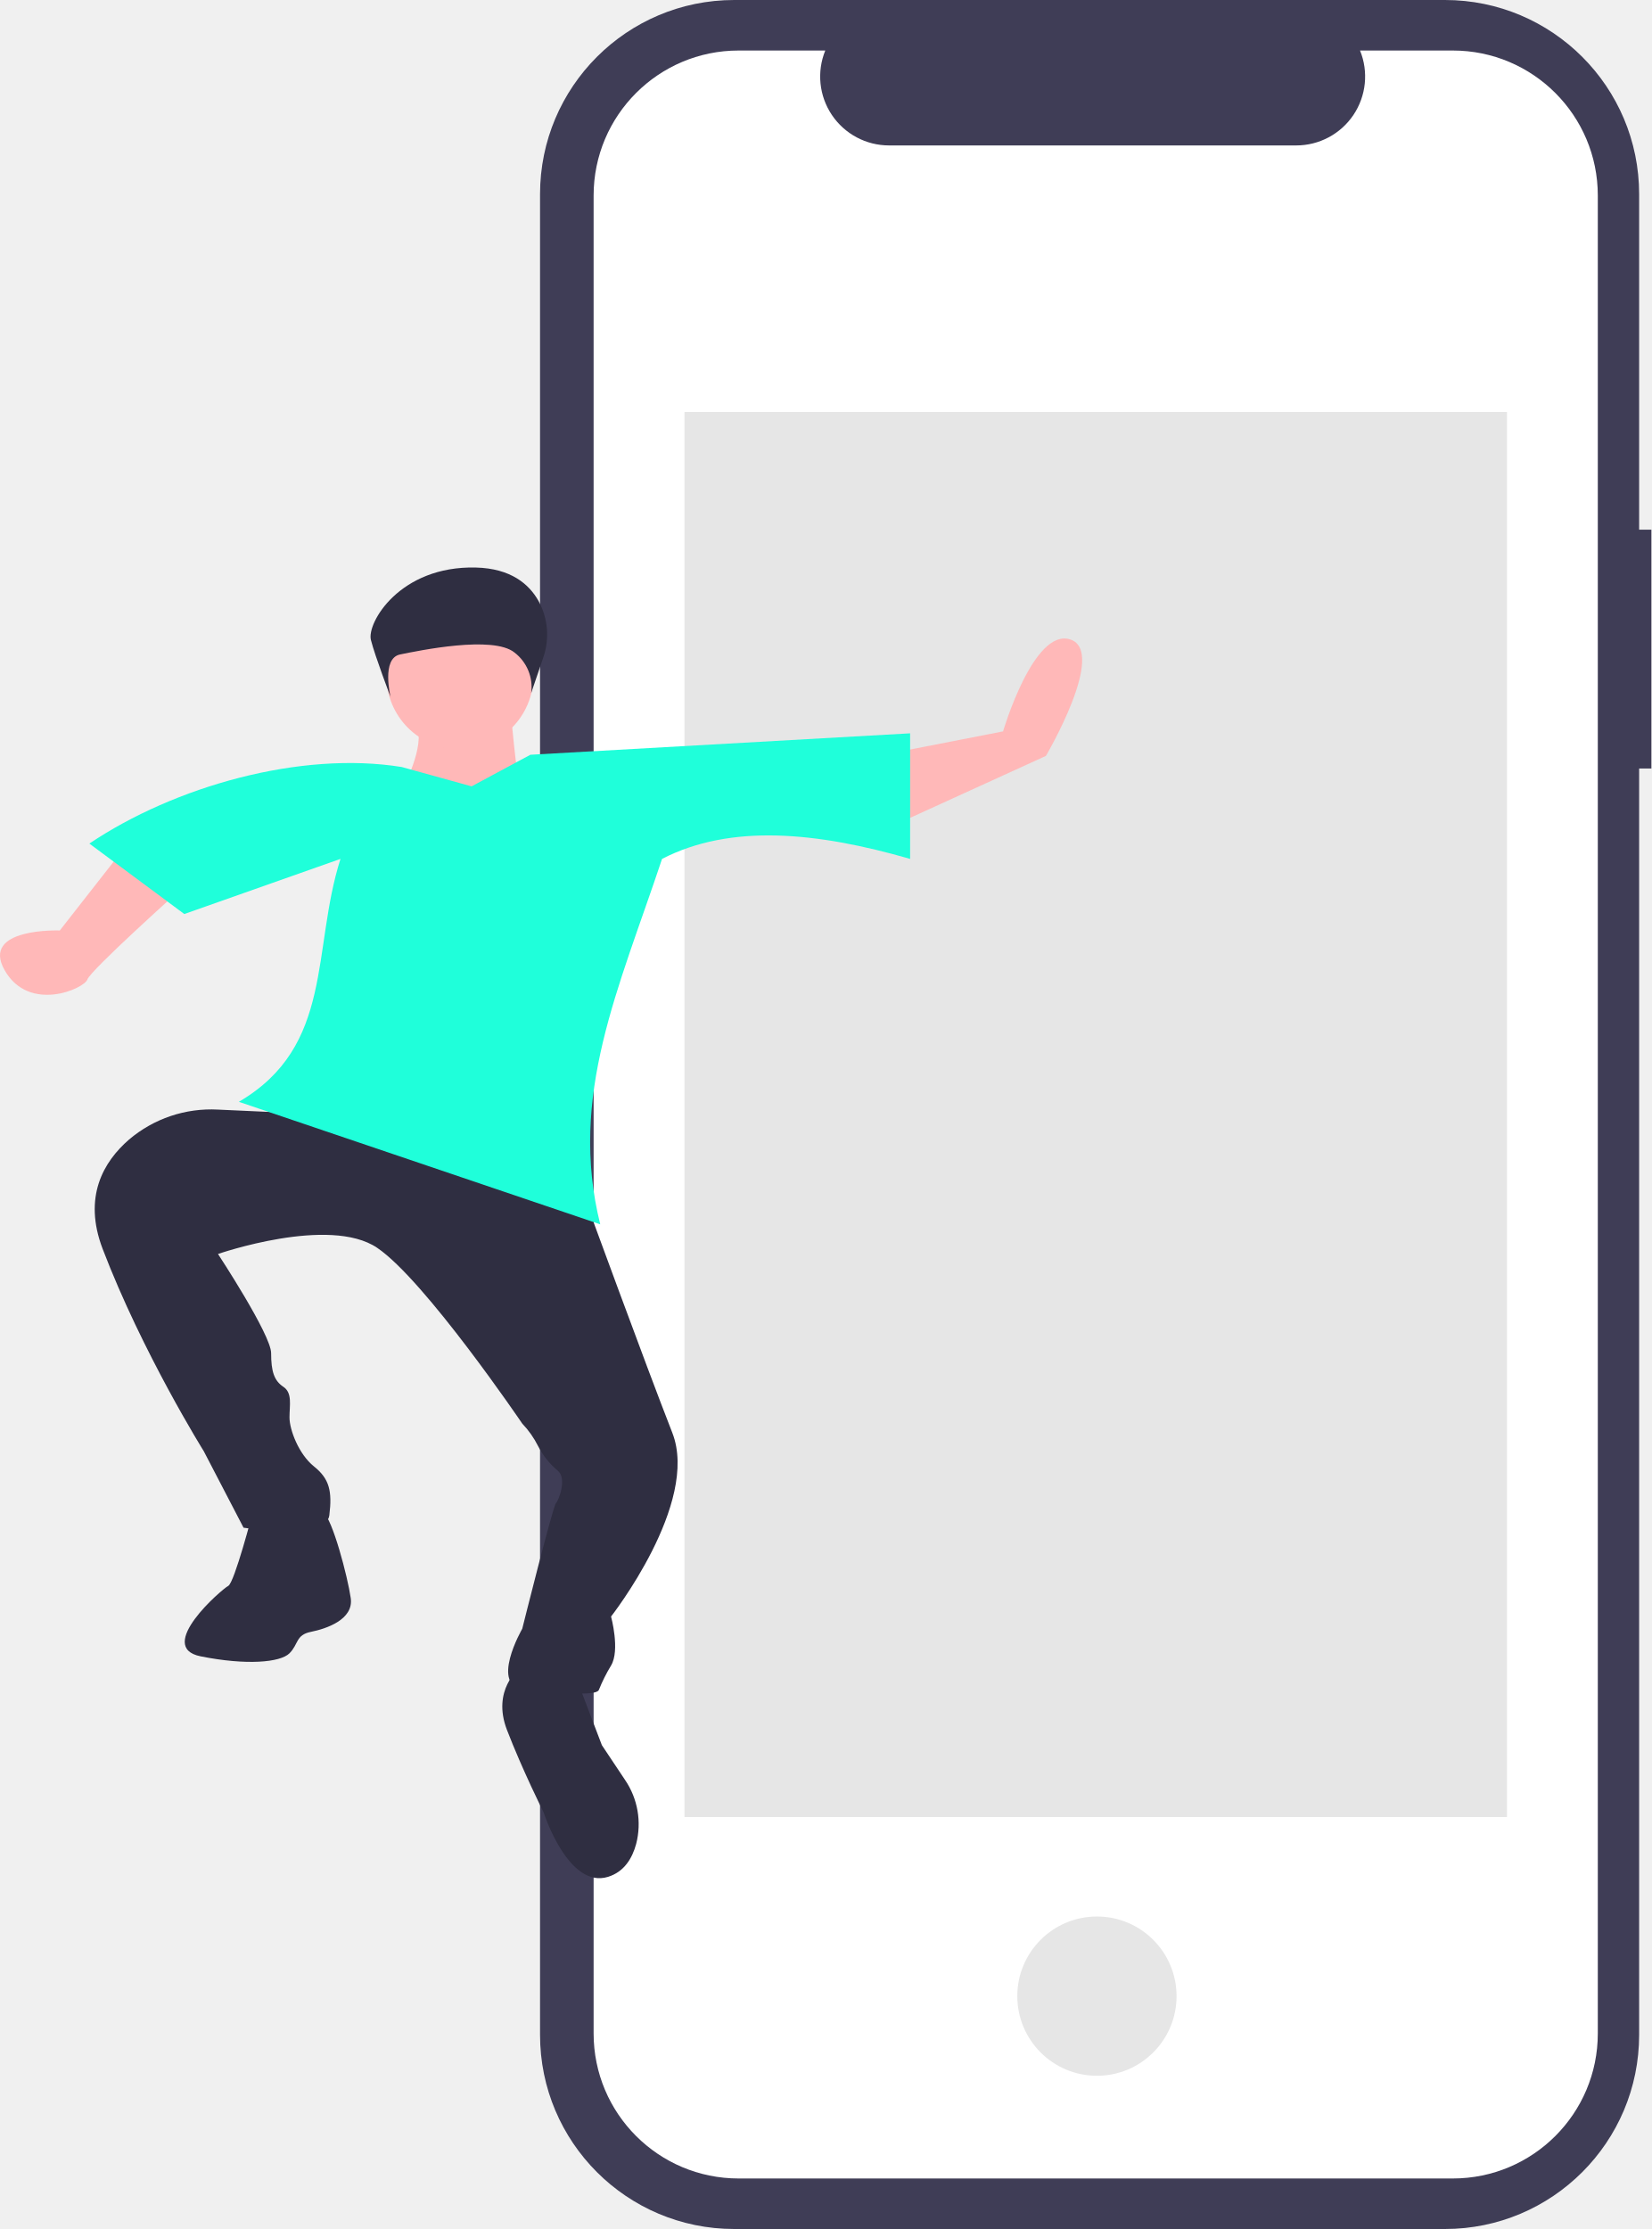
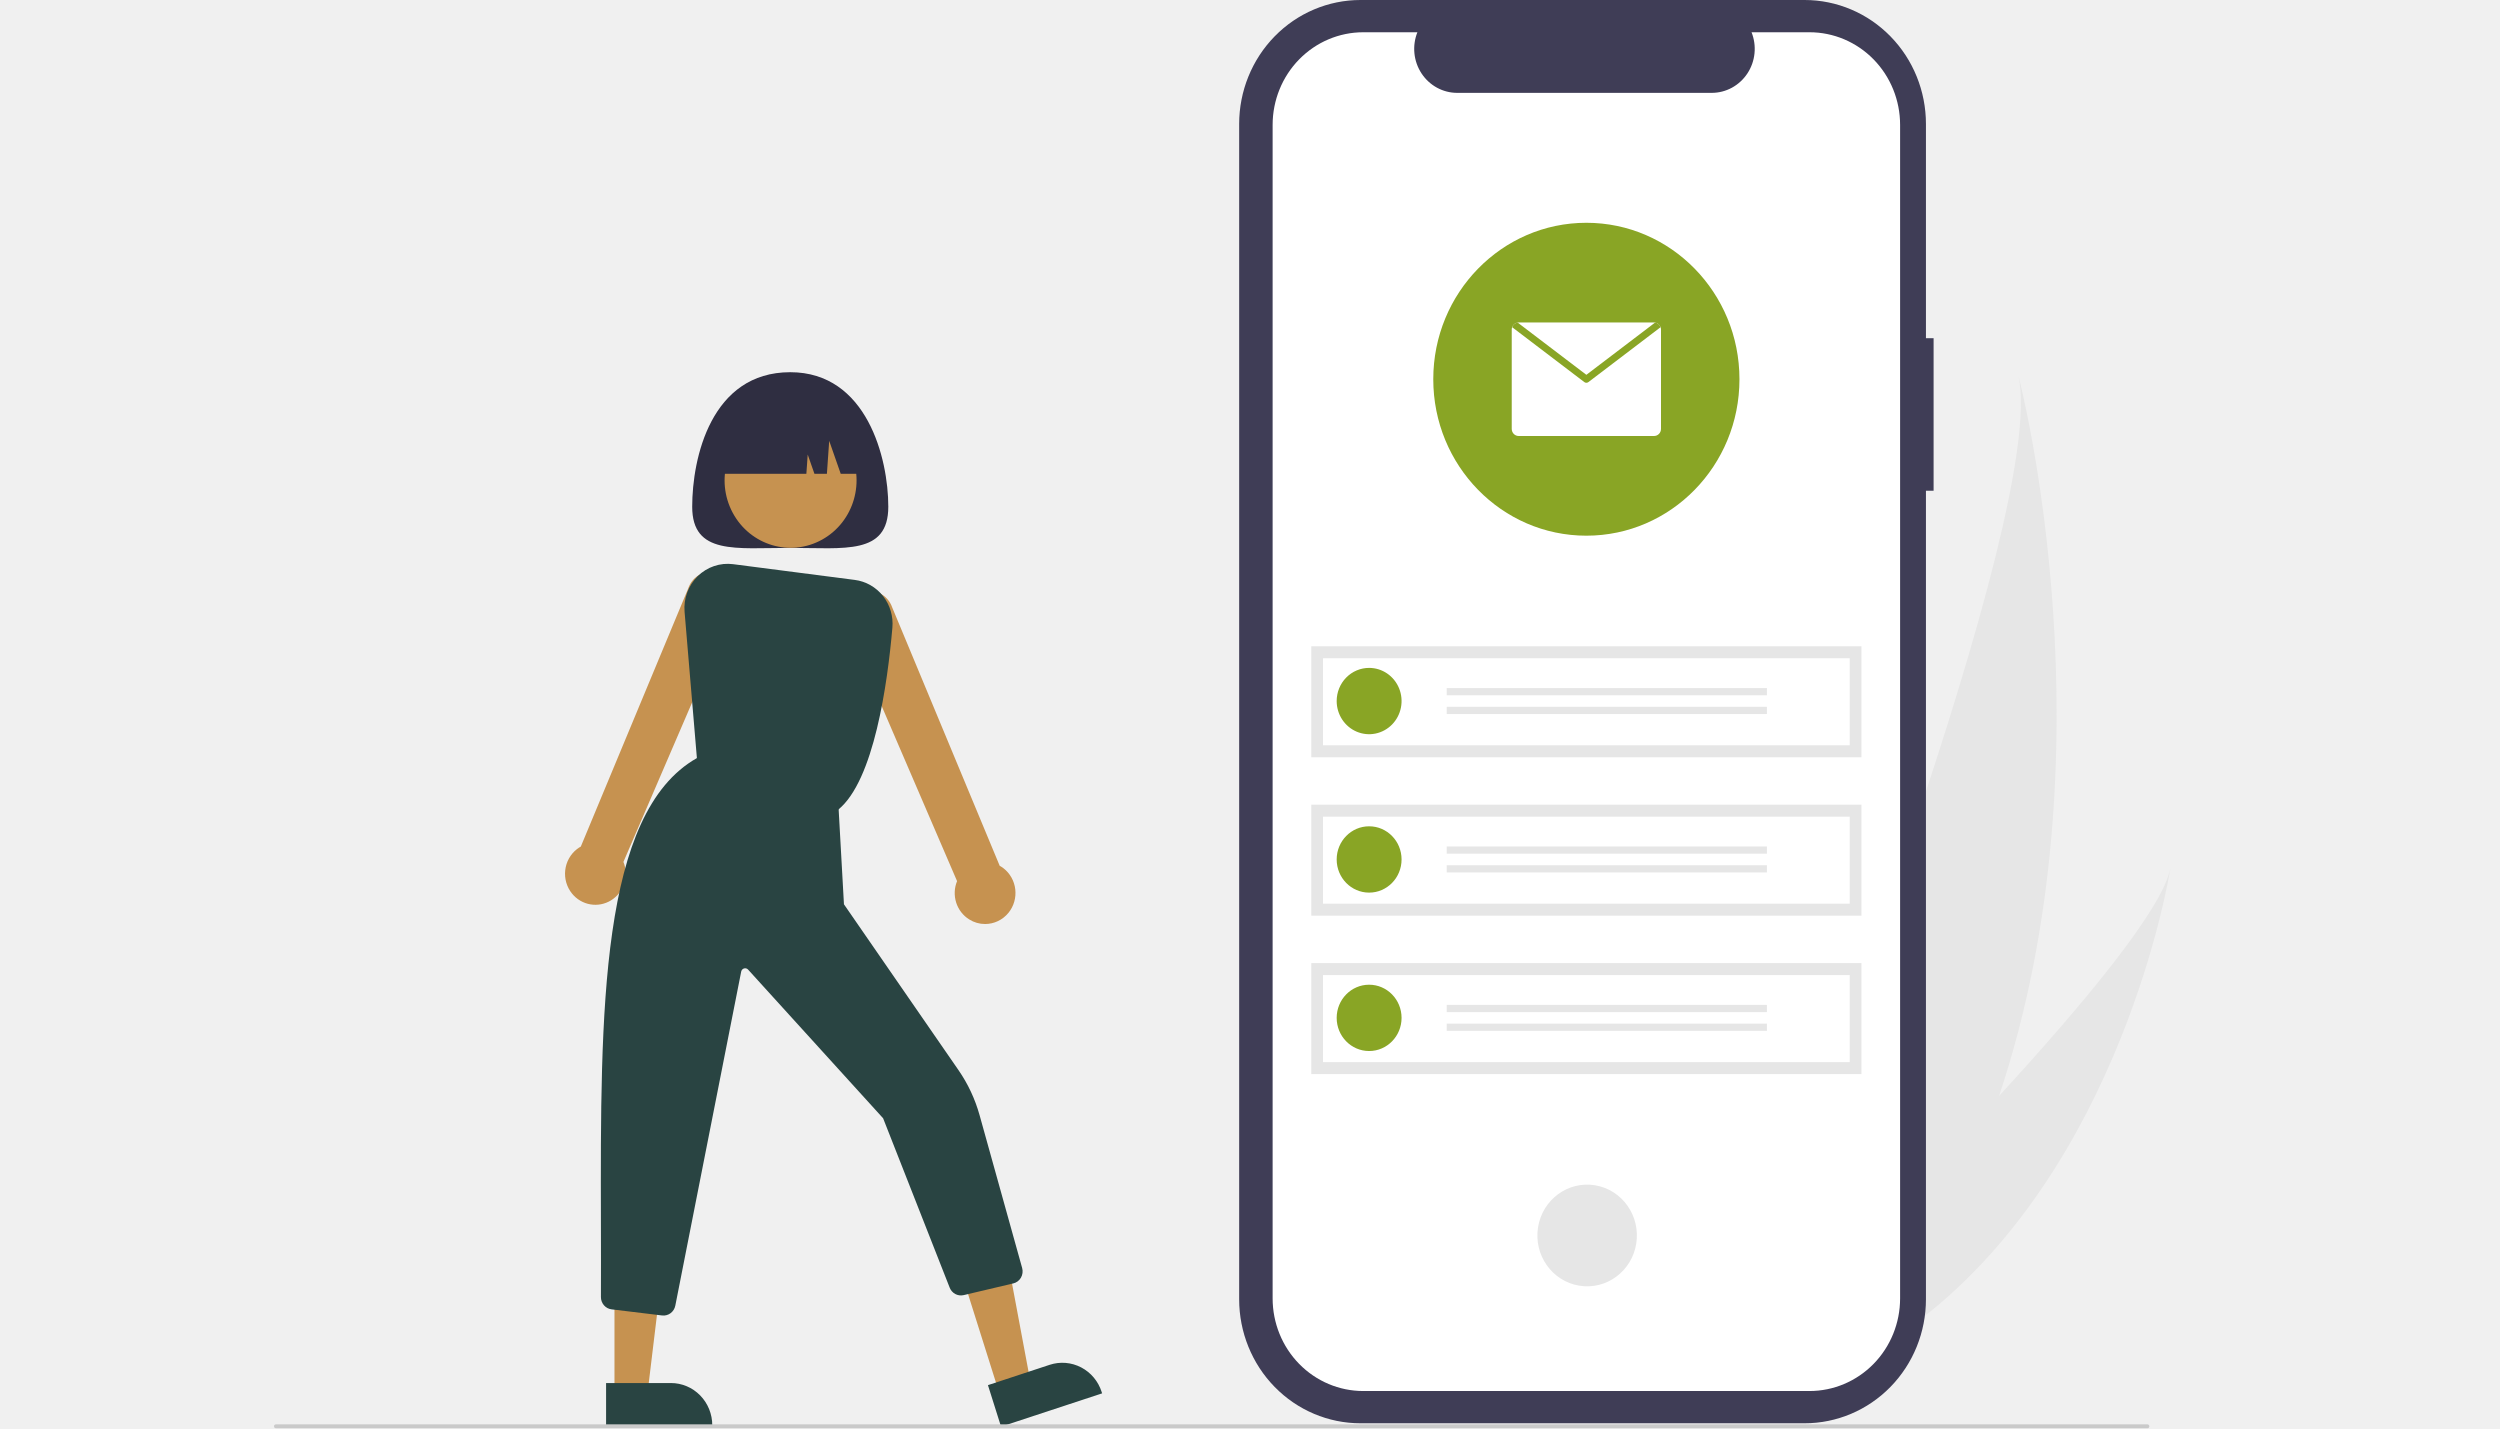
- <svg xmlns="http://www.w3.org/2000/svg" id="a4ebeec9-970d-40c3-b86c-968ee0d4742d" data-name="Layer 1" width="539.228" height="727.778" viewBox="0 0 539.228 727.778">
-   <path d="M869.614,259.058h-3.999V149.513A63.402,63.402,0,0,0,802.214,86.111H570.127a63.402,63.402,0,0,0-63.402,63.402V750.487A63.402,63.402,0,0,0,570.127,813.889H802.213a63.402,63.402,0,0,0,63.402-63.402V337.034h3.999Z" transform="translate(-330.3859 -86.11098)" fill="#3f3d56" />
-   <path d="M804.772,102.606h-30.295a22.495,22.495,0,0,1-20.827,30.991H620.69a22.495,22.495,0,0,1-20.827-30.991H571.567a47.348,47.348,0,0,0-47.348,47.348V750.046a47.348,47.348,0,0,0,47.348,47.348H804.772a47.348,47.348,0,0,0,47.348-47.348h0V149.954A47.348,47.348,0,0,0,804.772,102.606Z" transform="translate(-330.3859 -86.11098)" fill="#fff" />
-   <rect x="223.5" y="134.488" width="268.567" height="458.802" fill="#e6e6e6" />
-   <path d="M463.69,318.083c12.311,10.259-12.311,42.178-12.311,42.178s58.477,2.28,53.86,2.28-8.464-48.447-8.464-48.447S451.379,307.823,463.69,318.083Z" transform="translate(-330.3859 -86.11098)" fill="#ffb8b8" />
-   <path d="M439.915,447.914l53,19,29,12s19,52,28,75-20,60-20,60,3,11,0,16a54.36,54.36,0,0,0-4,8c-1,2-12,1-24,0s-1-20-1-20,10-40,11-41c.934-.934,3.612-7.973.704-10.528a25.95,25.95,0,0,1-6.537-8.13,30.091,30.091,0,0,0-5.167-7.342s-31.695-46.741-47.347-57.37-52,2-52,2,17.347,26.37,17.347,32.37,1,9,4,11,2,6,2,10,3,12,8,16,6,8,5,16-28,4-28,4l-13-25s-20-32-33-66c-6.5-17,.25-28.5,8.625-35.75A41.391,41.391,0,0,1,401.56,448.4l47.007,2.144-33.653-9.63Z" transform="translate(-330.3859 -86.11098)" fill="#2f2e41" />
-   <path d="M614.915,358.914l57-26s20-34,8-38-22,30-22,30l-41,8Z" transform="translate(-330.3859 -86.11098)" fill="#ffb8b8" />
-   <path d="M388.915,376.914s-29,26-30,29-19,11-27-3,18-13,18-13l18-23Z" transform="translate(-330.3859 -86.11098)" fill="#ffb8b8" />
-   <path d="M359.567,361.544l31,23,51-18c-9.479,29.678-2.052,61.109-33.188,79.315l118,40c-10.444-42.049,6.05-76.858,20.188-119.315,22.395-11.541,50.484-8.811,81,0v-41l-124,7-19.188,10.315L461.567,336.544C428.546,331.191,387.289,342.89,359.567,361.544Z" transform="translate(-330.3859 -86.11098)" fill="#1fffda" />
-   <path d="M435.915,579.914c3,2,8,21,9,28s-8,10-13,11-4,4-7,7-14,4-29,1,7-22,9-23,8-24,8-24S432.915,577.914,435.915,579.914Z" transform="translate(-330.3859 -86.11098)" fill="#2f2e41" />
-   <path d="M518.915,634.914l8,21,7.564,11.346a25.696,25.696,0,0,1,3.632,20.91c-1.274,4.689-3.915,9.119-9.196,10.744-13,4-21-21-21-21s-7-14-12-27,4-20,4-20Z" transform="translate(-330.3859 -86.11098)" fill="#2f2e41" />
-   <circle cx="150.175" cy="220.662" r="23.996" fill="#ffb8b8" />
-   <path d="M507.763,300.843a22.827,22.827,0,0,0-1.548-18.547c-3.082-5.466-9.018-10.591-20.43-10.88-24.898-.631-35.688,18.142-34.285,23.647s6.422,18.603,6.422,18.603-3.112-12.612,3.112-13.873,30.345-6.306,37.348-.631a14.233,14.233,0,0,1,5.447,13.243Z" transform="translate(-330.3859 -86.11098)" fill="#2f2e41" />
-   <circle cx="358.182" cy="651.748" r="26" fill="#e6e6e6" />
+ <svg xmlns="http://www.w3.org/2000/svg" width="1143" height="653" viewBox="0 0 1143 653" fill="none">
+   <path d="M913.993 501.033C902.738 534.757 887.112 568.078 865.782 599.308C865.31 600.012 864.83 600.7 864.346 601.401L800.391 581.374C800.668 580.698 800.97 579.941 801.292 579.114C820.578 530.349 936.587 233.122 922.826 171.772C924.127 176.807 966.681 343.394 913.993 501.033Z" fill="#E6E6E6" />
+   <path d="M878.121 603.171C877.353 603.783 876.562 604.387 875.764 604.976L827.786 589.952C828.348 589.404 829.002 588.757 829.756 588.027C842.066 575.889 878.631 539.527 913.994 501.033C951.997 459.668 988.62 415.849 992.297 396.99C991.617 401.29 970.102 532.129 878.121 603.171Z" fill="#E6E6E6" />
+   <path d="M884.041 154.635H880.542V56.688C880.542 41.653 874.697 27.234 864.295 16.603C853.892 5.972 839.783 0 825.072 0H622.014C607.302 0 593.193 5.972 582.791 16.603C572.388 27.234 566.544 41.653 566.544 56.688V594.035C566.544 609.069 572.388 623.488 582.791 634.119C593.193 644.75 607.302 650.722 622.014 650.722H825.071C839.782 650.722 853.891 644.75 864.294 634.119C874.697 623.488 880.541 609.069 880.541 594.035V224.355H884.04L884.041 154.635Z" fill="#3F3D56" />
+   <path d="M827.31 14.747H800.804C802.023 17.801 802.489 21.115 802.16 24.396C801.831 27.678 800.717 30.826 798.917 33.565C797.116 36.303 794.685 38.546 791.836 40.097C788.987 41.648 785.809 42.459 782.581 42.459H666.252C663.025 42.459 659.847 41.648 656.999 40.097C654.15 38.545 651.719 36.302 649.919 33.565C648.119 30.827 647.005 27.679 646.676 24.398C646.346 21.117 646.812 17.803 648.03 14.749H623.27C612.283 14.749 601.747 19.21 593.978 27.149C586.209 35.089 581.844 45.857 581.844 57.085V57.085V593.64C581.844 604.868 586.209 615.637 593.978 623.576C601.747 631.515 612.283 635.976 623.27 635.976H827.302C838.288 635.976 848.825 631.515 856.594 623.576C864.363 615.637 868.727 604.868 868.727 593.64V593.64V57.082C868.727 45.854 864.363 35.086 856.594 27.146C848.825 19.207 838.288 14.747 827.302 14.747V14.747L827.31 14.747Z" fill="white" />
+   <path d="M748.094 568.582C750.107 555.908 741.685 543.967 729.284 541.911C716.883 539.854 705.198 548.461 703.186 561.134C701.174 573.808 709.595 585.749 721.996 587.805C734.398 589.862 746.082 581.255 748.094 568.582Z" fill="#E6E6E6" />
+   <path d="M851.052 295.473H599.52V346.225H851.052V295.473Z" fill="#E6E6E6" />
+   <path d="M604.882 340.746H845.691V300.957H604.882V340.746Z" fill="white" />
+   <path d="M625.962 305.361C628.896 305.361 631.764 306.25 634.204 307.916C636.643 309.581 638.545 311.949 639.668 314.719C640.79 317.489 641.084 320.537 640.512 323.478C639.939 326.419 638.527 329.12 636.452 331.24C634.377 333.36 631.734 334.804 628.856 335.389C625.979 335.974 622.996 335.674 620.286 334.526C617.575 333.379 615.258 331.436 613.628 328.943C611.998 326.45 611.128 323.519 611.128 320.521C611.128 318.53 611.512 316.558 612.257 314.719C613.003 312.88 614.096 311.209 615.473 309.801C616.851 308.393 618.486 307.276 620.286 306.515C622.085 305.753 624.014 305.361 625.962 305.361Z" fill="#89A525" />
+   <path d="M807.84 314.588H661.435V317.884H807.84V314.588Z" fill="#E6E6E6" />
+   <path d="M807.84 323.156H661.435V326.452H807.84V323.156Z" fill="#E6E6E6" />
+   <path d="M851.052 367.898H599.52V418.649H851.052V367.898Z" fill="#E6E6E6" />
+   <path d="M604.882 413.17H845.691V373.381H604.882V413.17Z" fill="white" />
+   <path d="M625.962 408.105C634.155 408.105 640.797 401.317 640.797 392.945C640.797 384.572 634.155 377.785 625.962 377.785C617.77 377.785 611.128 384.572 611.128 392.945C611.128 401.317 617.77 408.105 625.962 408.105Z" fill="#89A525" />
+   <path d="M807.84 387.012H661.435V390.308H807.84V387.012Z" fill="#E6E6E6" />
+   <path d="M807.84 395.581H661.435V398.876H807.84V395.581Z" fill="#E6E6E6" />
+   <path d="M851.052 440.322H599.52V491.073H851.052V440.322Z" fill="#E6E6E6" />
+   <path d="M604.882 485.594H845.691V445.806H604.882V485.594Z" fill="white" />
+   <path d="M625.962 480.529C634.155 480.529 640.797 473.742 640.797 465.369C640.797 456.997 634.155 450.209 625.962 450.209C617.77 450.209 611.128 456.997 611.128 465.369C611.128 473.742 617.77 480.529 625.962 480.529Z" fill="#89A525" />
+   <path d="M807.84 459.437H661.435V462.732H807.84V459.437Z" fill="#E6E6E6" />
+   <path d="M807.84 468.005H661.435V471.301H807.84V468.005Z" fill="#E6E6E6" />
+   <path d="M725.286 244.917C763.942 244.917 795.28 212.892 795.28 173.387C795.28 133.882 763.942 101.857 725.286 101.857C686.629 101.857 655.292 133.882 655.292 173.387C655.292 212.892 686.629 244.917 725.286 244.917Z" fill="#89A525" />
+   <path d="M759.408 150.681V196.094C759.408 196.52 759.326 196.942 759.166 197.335C759.007 197.729 758.773 198.087 758.478 198.388C758.184 198.689 757.834 198.928 757.449 199.091C757.063 199.254 756.651 199.338 756.234 199.338H694.338C693.921 199.338 693.509 199.254 693.123 199.091C692.738 198.928 692.388 198.689 692.093 198.388C691.799 198.087 691.565 197.729 691.405 197.335C691.246 196.942 691.164 196.52 691.164 196.094V150.681C691.162 150.31 691.227 149.941 691.355 149.594C691.544 149.04 691.879 148.549 692.323 148.176C692.766 147.803 693.301 147.561 693.87 147.477C694.025 147.451 694.181 147.438 694.338 147.437H756.234C756.391 147.438 756.547 147.451 756.702 147.477C757.27 147.561 757.806 147.803 758.249 148.176C758.693 148.549 759.028 149.04 759.217 149.594C759.345 149.941 759.41 150.31 759.408 150.681V150.681Z" fill="white" />
+   <path d="M759.217 149.594L726.23 174.685C725.958 174.895 725.627 175.009 725.286 175.009C724.945 175.009 724.613 174.895 724.341 174.685L691.354 149.594C691.544 149.04 691.879 148.549 692.323 148.176C692.766 147.803 693.301 147.561 693.87 147.477L725.286 171.368L756.702 147.477C757.27 147.561 757.805 147.803 758.249 148.176C758.693 148.549 759.027 149.04 759.217 149.594V149.594Z" fill="#89A525" />
+   <path d="M316.476 231.672C316.476 253.853 336.546 250.498 361.304 250.498C386.061 250.498 406.131 253.853 406.131 231.672C406.131 209.49 396.327 170.171 361.304 170.171C325.073 170.171 316.476 209.49 316.476 231.672Z" fill="#2F2E41" />
+   <path d="M456.852 636.865L471.183 632.144L460.185 573.409L439.034 580.377L456.852 636.865Z" fill="#C69250" />
+   <path d="M451.688 633.288L479.911 623.991L479.912 623.991C482.274 623.213 484.762 622.918 487.236 623.123C489.709 623.328 492.119 624.028 494.327 625.185C496.536 626.342 498.5 627.932 500.107 629.864C501.714 631.796 502.933 634.033 503.694 636.447L503.883 637.044L457.675 652.266L451.688 633.288Z" fill="#294442" />
+   <path d="M280.941 637.35L295.998 637.349L303.161 577.998L280.938 577.999L280.941 637.35Z" fill="#C69250" />
+   <path d="M277.101 632.326L306.753 632.325H306.754C309.236 632.325 311.693 632.824 313.986 633.795C316.278 634.765 318.362 636.188 320.116 637.981C321.871 639.774 323.263 641.903 324.213 644.246C325.162 646.589 325.651 649.1 325.651 651.636V652.264L277.102 652.266L277.101 632.326Z" fill="#294442" />
+   <path d="M261.503 408.514C260.312 407.039 259.425 405.333 258.895 403.499C258.366 401.665 258.204 399.74 258.421 397.84C258.638 395.941 259.228 394.106 260.156 392.445C261.084 390.784 262.331 389.332 263.822 388.177C264.369 387.756 264.946 387.379 265.55 387.049L314.665 269C315.144 267.581 315.893 266.274 316.87 265.153C317.847 264.032 319.031 263.12 320.354 262.469C321.678 261.819 323.114 261.443 324.581 261.363C326.047 261.283 327.514 261.5 328.898 262.003C330.282 262.506 331.554 263.284 332.642 264.292C333.73 265.3 334.612 266.519 335.236 267.877C335.86 269.236 336.215 270.707 336.28 272.206C336.345 273.706 336.118 275.203 335.614 276.613L285.036 394.066C286.306 397.206 286.432 400.707 285.39 403.934C284.348 407.16 282.207 409.897 279.357 411.647C276.508 413.396 273.138 414.042 269.861 413.468C266.584 412.893 263.618 411.135 261.503 408.514Z" fill="#C69250" />
+   <path d="M443.12 420.358C440.297 418.603 438.184 415.871 437.165 412.658C436.147 409.445 436.291 405.965 437.571 402.852L386.978 285.359C386.48 283.951 386.258 282.457 386.327 280.961C386.395 279.465 386.752 277.998 387.378 276.644C388.003 275.29 388.884 274.075 389.97 273.07C391.056 272.065 392.326 271.29 393.707 270.788C395.087 270.286 396.551 270.068 398.014 270.147C399.477 270.225 400.911 270.598 402.233 271.245C403.554 271.892 404.738 272.799 405.715 273.914C406.692 275.03 407.444 276.332 407.927 277.745L457.057 395.835C457.661 396.165 458.239 396.542 458.786 396.962C460.277 398.118 461.523 399.57 462.452 401.231C463.38 402.891 463.97 404.727 464.186 406.626C464.403 408.526 464.241 410.45 463.712 412.285C463.182 414.119 462.295 415.825 461.105 417.3C459.798 418.917 458.157 420.217 456.3 421.109C454.444 422.001 452.417 422.461 450.365 422.458C447.806 422.462 445.296 421.735 443.12 420.358V420.358Z" fill="#C69250" />
+   <path d="M375.922 246.683C390.54 238.517 395.913 219.787 387.922 204.848C379.931 189.909 361.603 184.419 346.985 192.585C332.367 200.752 326.995 219.482 334.986 234.421C342.976 249.36 361.304 254.85 375.922 246.683Z" fill="#C69250" />
+   <path d="M318.97 350.757L312.987 279.737C312.734 276.732 313.142 273.707 314.181 270.884C315.22 268.061 316.864 265.511 318.992 263.421C321.121 261.332 323.68 259.755 326.481 258.807C329.283 257.859 332.257 257.563 335.185 257.942L390.775 265.133C395.866 265.78 400.51 268.427 403.725 272.513C406.939 276.599 408.471 281.804 407.995 287.024C405.788 312.401 399.628 356.952 383.177 370.226L382.926 370.428L318.97 350.757Z" fill="#294442" />
+   <path d="M302.739 601.436L279.677 598.642C278.317 598.497 277.058 597.839 276.146 596.798C275.235 595.756 274.735 594.405 274.744 593.008C274.795 581.667 274.766 570.051 274.739 558.818C274.503 462.578 274.281 371.676 318.635 346.592L318.875 346.458L383.386 369.278L385.856 413.447L438.226 489.268C442.557 495.532 445.818 502.502 447.87 509.88L467.329 579.734C467.534 580.47 467.59 581.242 467.494 582.001C467.399 582.761 467.153 583.492 466.772 584.152C466.391 584.811 465.883 585.385 465.278 585.837C464.674 586.289 463.986 586.612 463.255 586.784L440.574 592.133C439.267 592.44 437.895 592.251 436.714 591.602C435.532 590.952 434.622 589.887 434.153 588.603L403.761 511.275L342.006 443.271C341.772 443.024 341.478 442.847 341.153 442.759C340.828 442.671 340.486 442.675 340.164 442.771C339.841 442.867 339.551 443.052 339.323 443.304C339.096 443.557 338.941 443.869 338.874 444.205L308.752 596.938C308.483 598.32 307.716 599.55 306.602 600.382C305.489 601.215 304.11 601.591 302.739 601.436Z" fill="#294442" />
+   <path d="M396.306 216.61H384.375L379.112 201.549L378.059 216.61H372.357L369.287 207.825L368.672 216.61H326.301C326.301 212.325 327.127 208.082 328.732 204.122C330.337 200.163 332.689 196.566 335.654 193.535C338.619 190.505 342.139 188.102 346.013 186.462C349.888 184.822 354.04 183.978 358.233 183.978H364.374C368.567 183.978 372.72 184.822 376.594 186.462C380.468 188.102 383.988 190.505 386.953 193.535C389.918 196.566 392.27 200.163 393.875 204.122C395.48 208.082 396.306 212.325 396.306 216.61V216.61Z" fill="#2F2E41" />
+   <path d="M981.807 653H126.135C125.903 653 125.681 652.906 125.517 652.738C125.352 652.57 125.26 652.343 125.26 652.106C125.26 651.869 125.352 651.641 125.517 651.474C125.681 651.306 125.903 651.212 126.135 651.212H981.807C982.039 651.212 982.262 651.306 982.426 651.474C982.59 651.641 982.682 651.869 982.682 652.106C982.682 652.343 982.59 652.57 982.426 652.738C982.262 652.906 982.039 653 981.807 653Z" fill="#CACACA" />
</svg>
